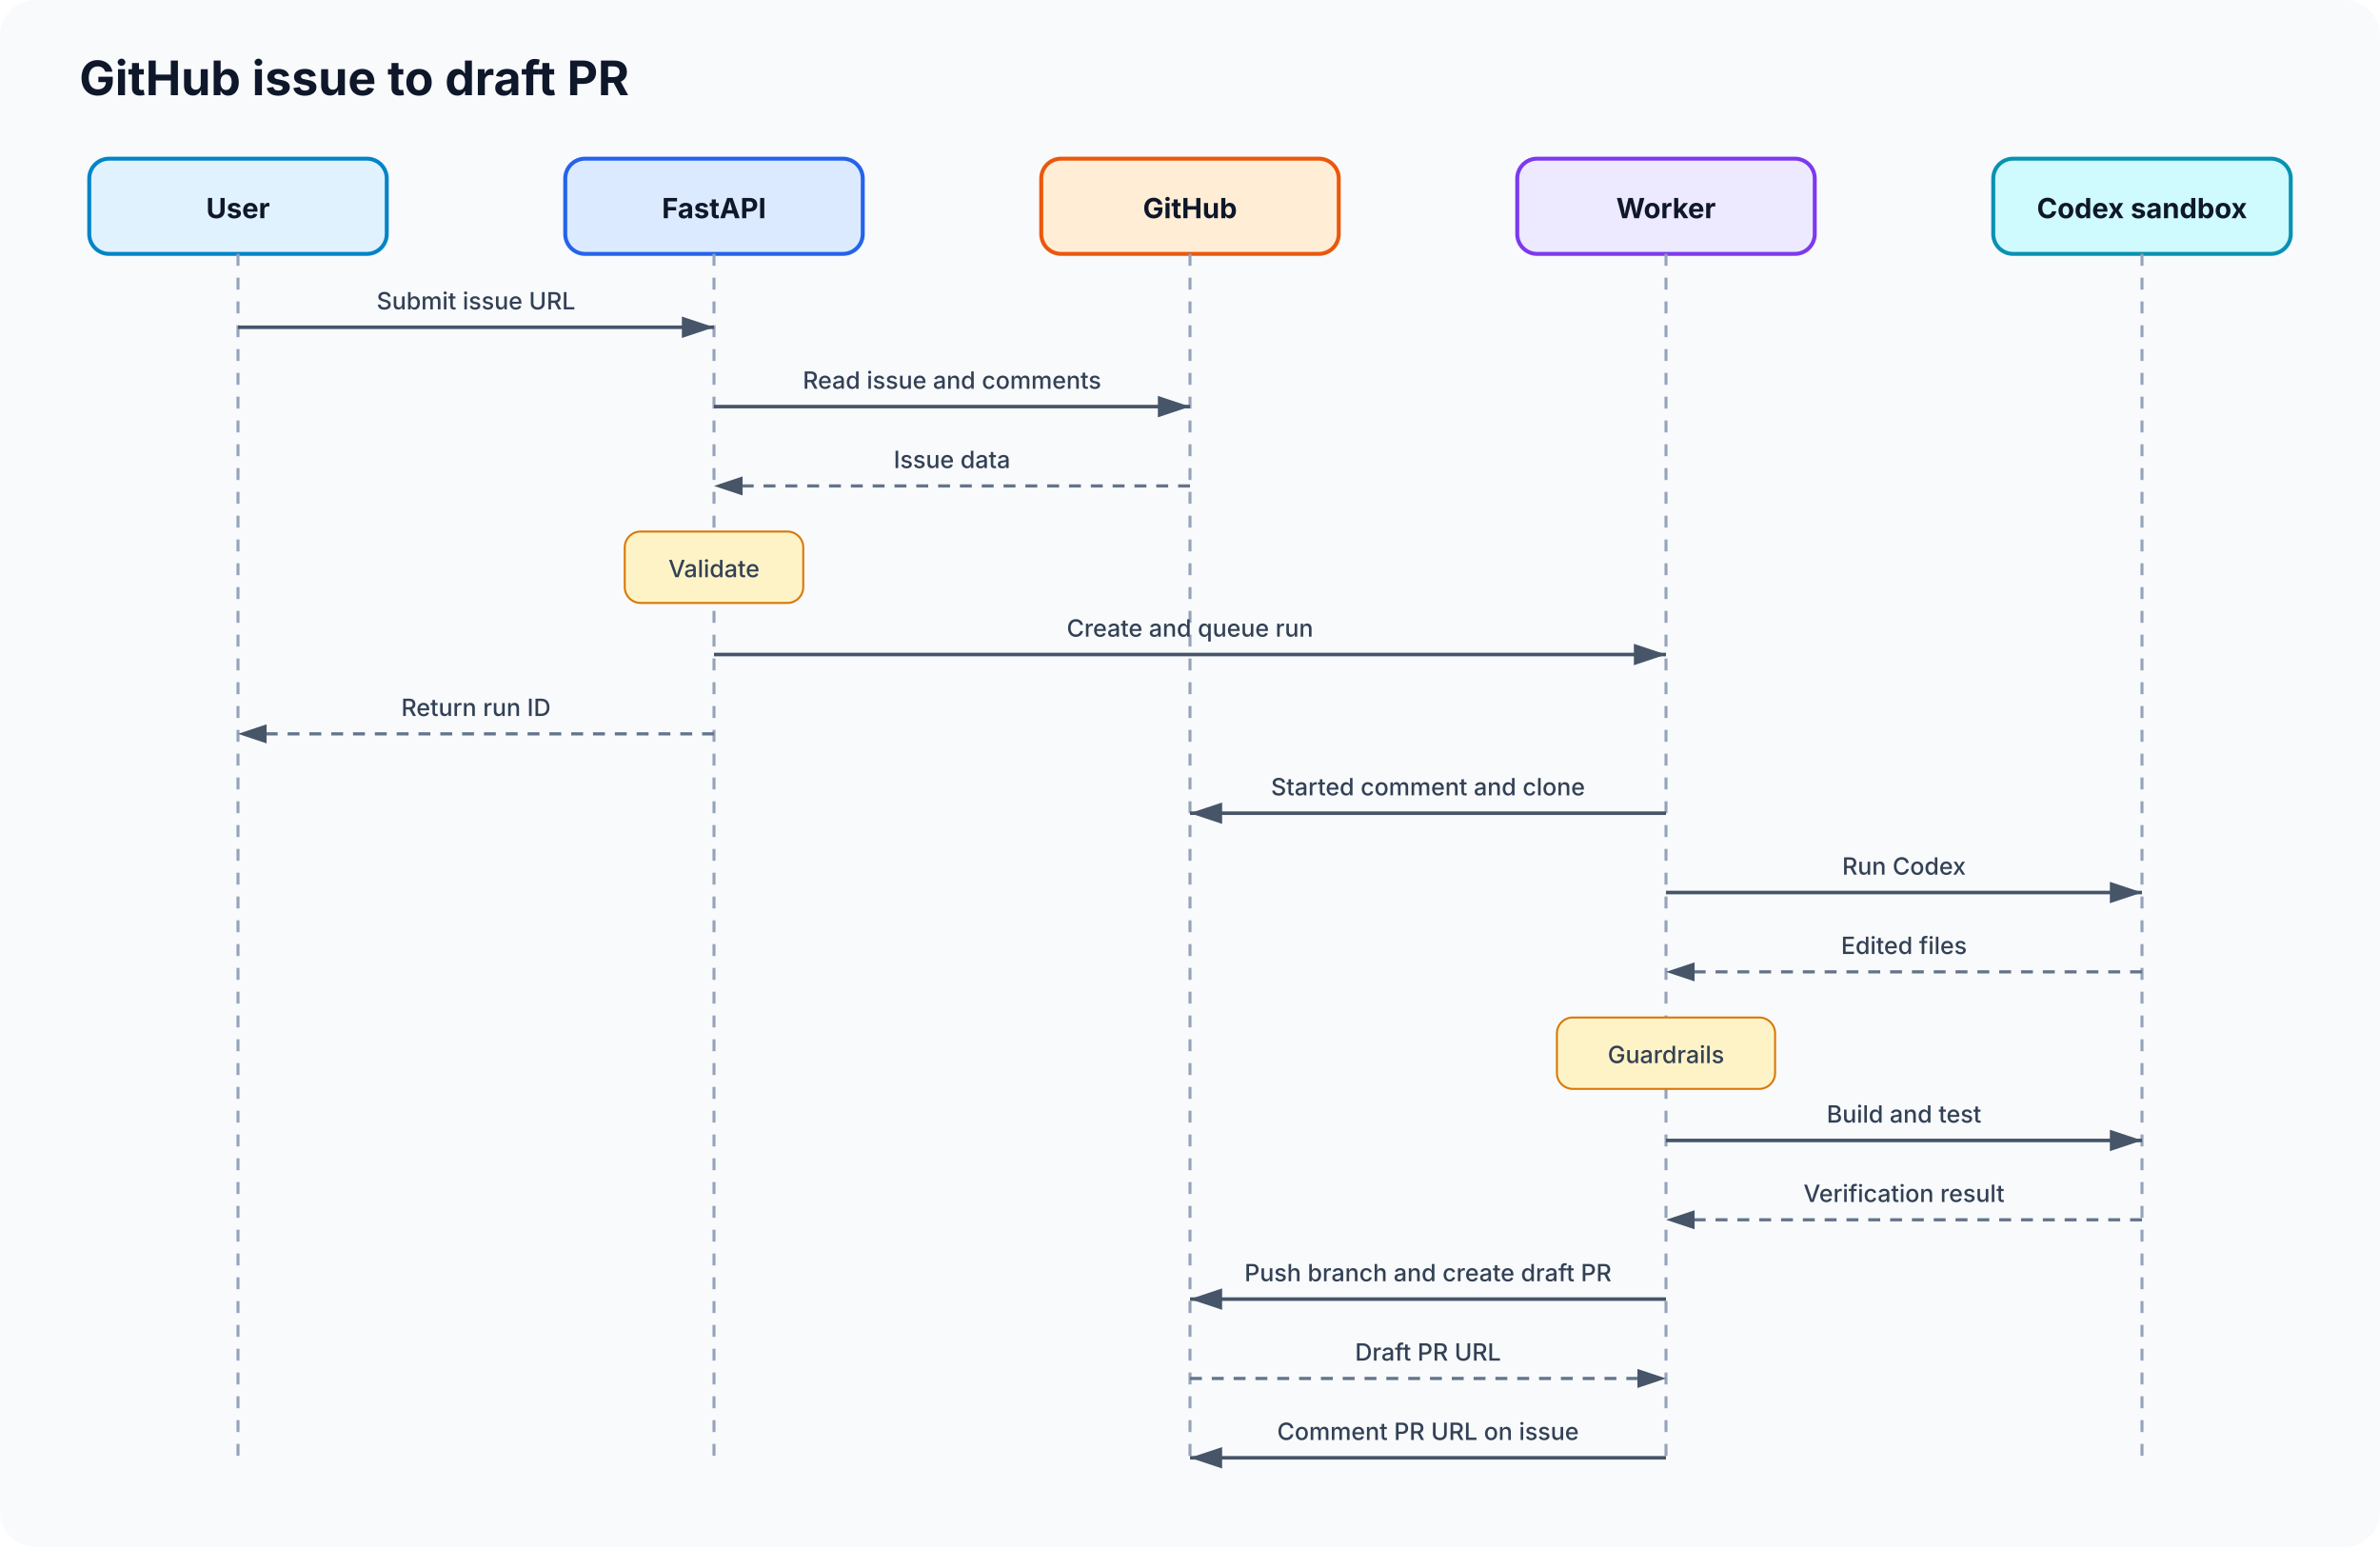
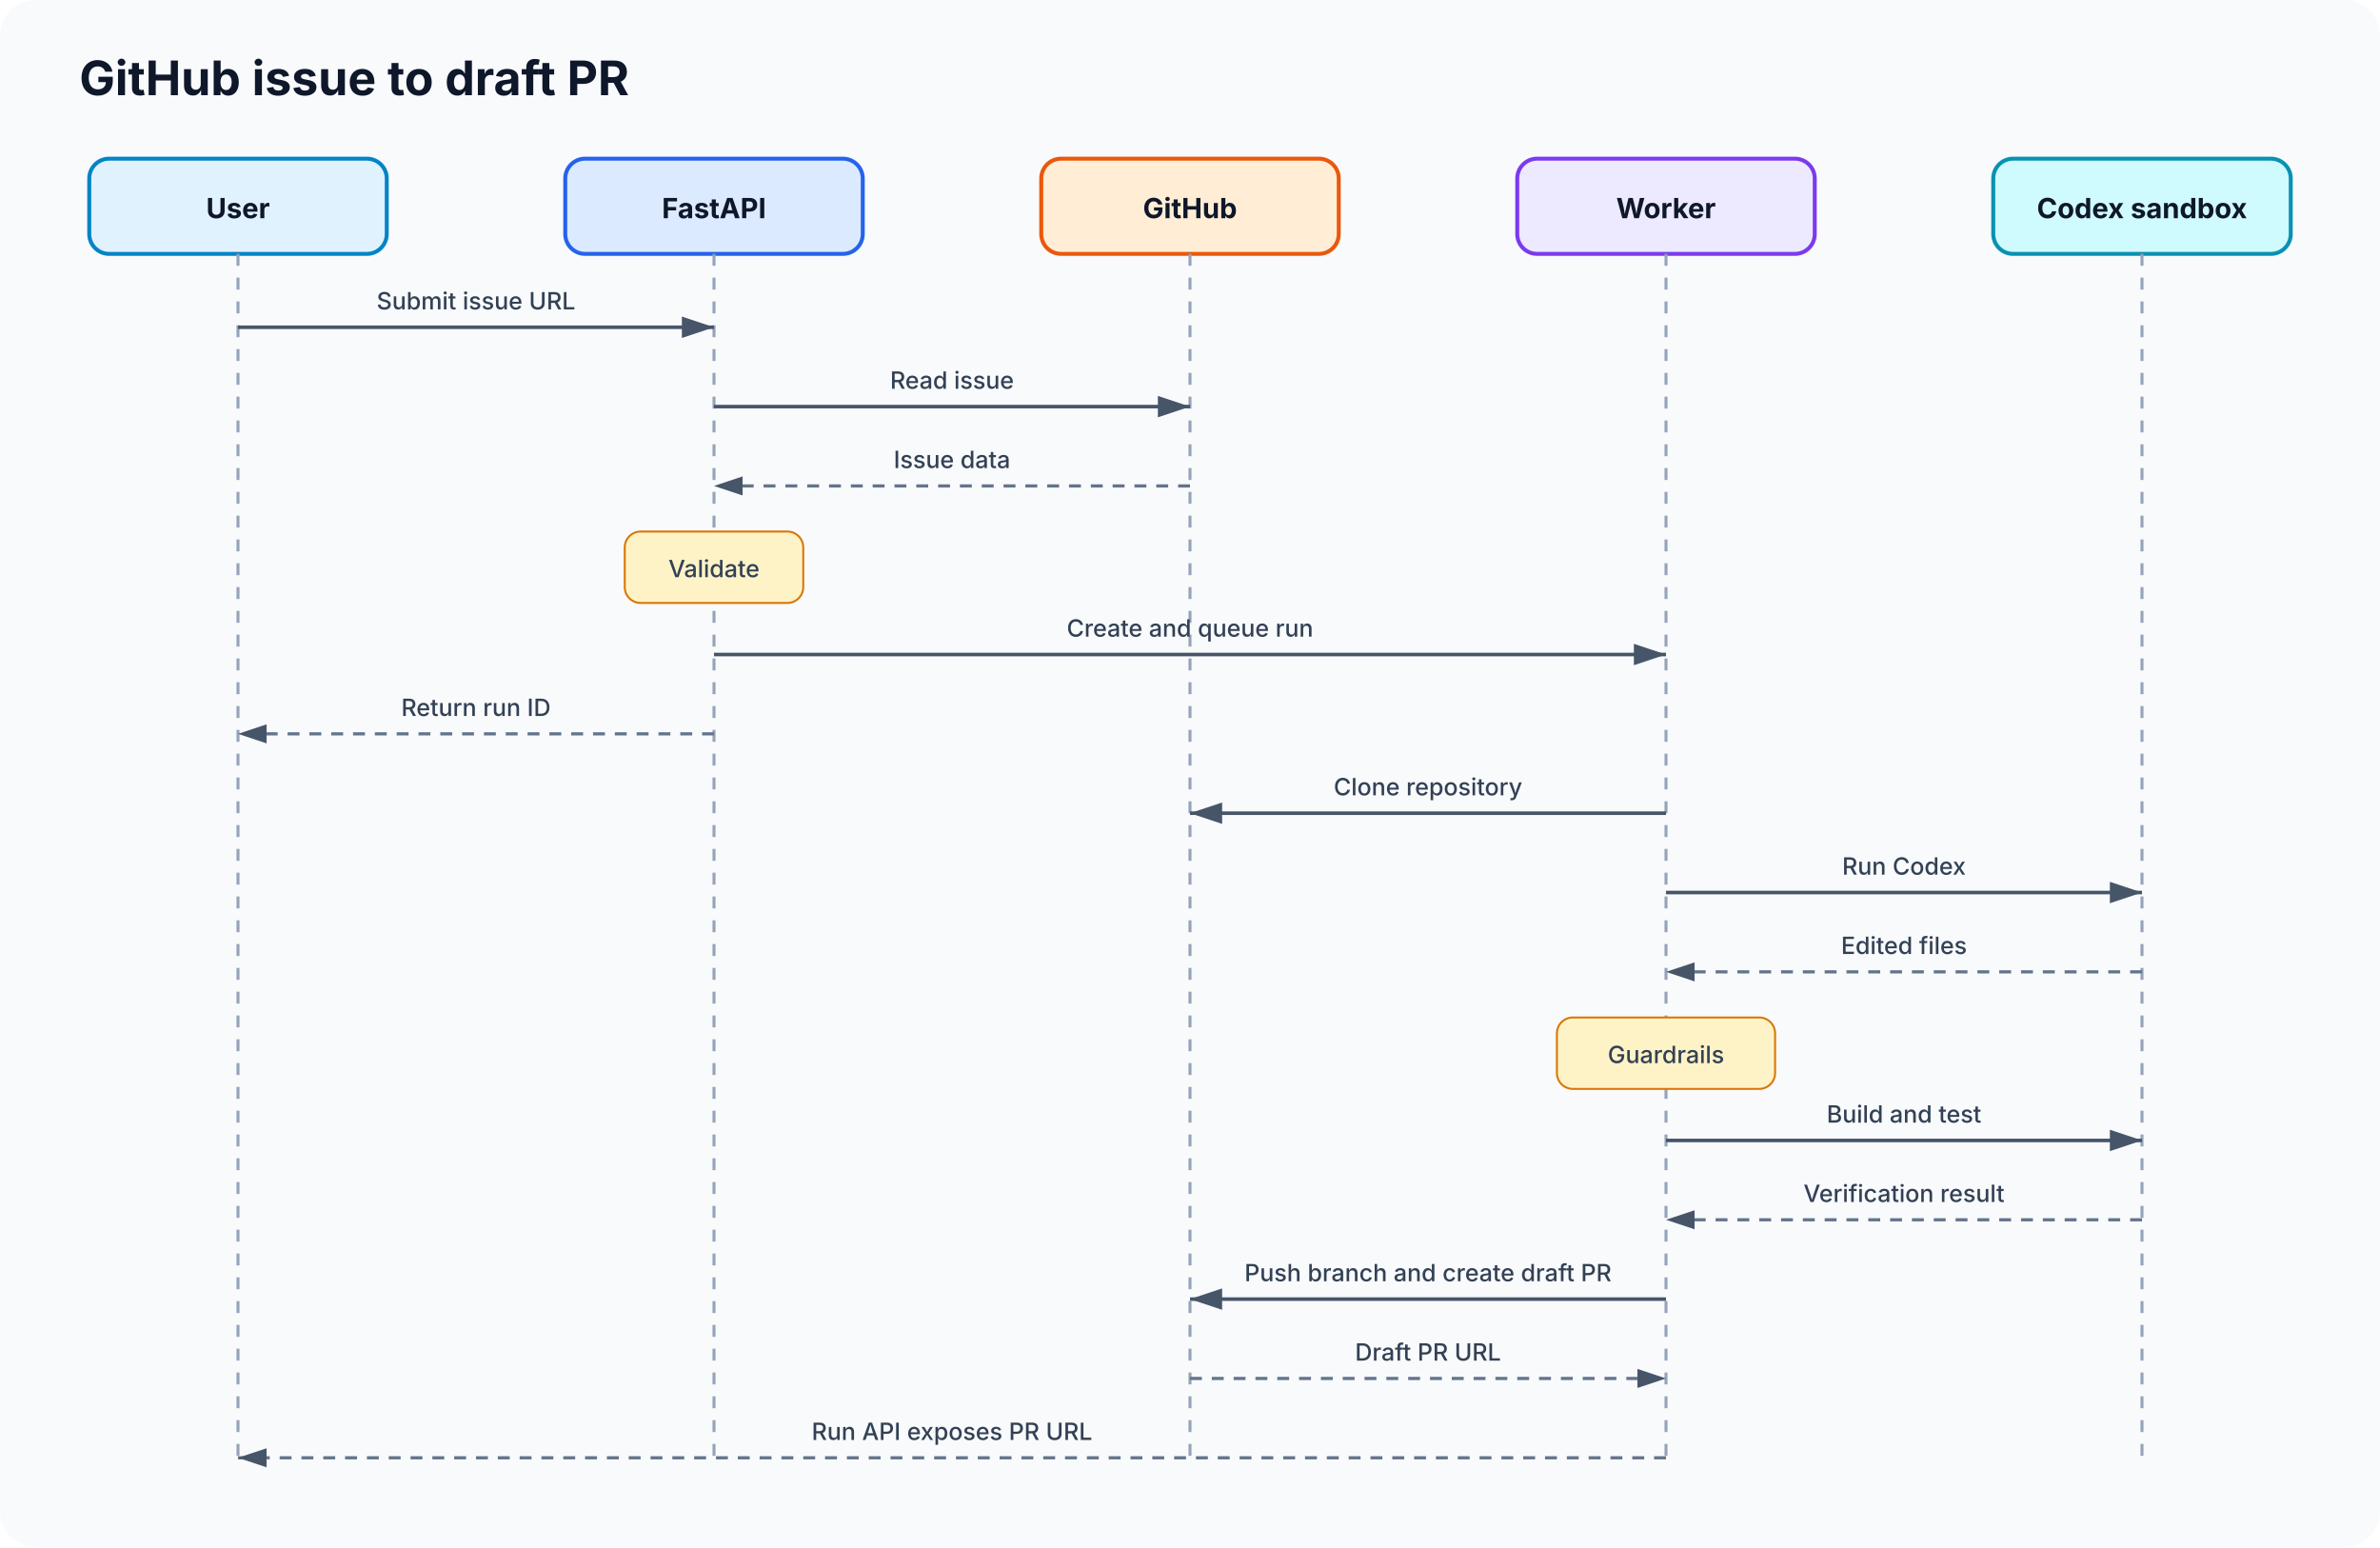
<svg xmlns="http://www.w3.org/2000/svg" width="1200" height="780" viewBox="0 0 1200 780" role="img" aria-labelledby="title desc">
  <defs>
    <marker id="arrow" markerWidth="10" markerHeight="10" refX="9" refY="3" orient="auto" markerUnits="strokeWidth">
      <path d="M0,0 L0,6 L9,3 z" fill="#475569" />
    </marker>
    <style>
      .title { font: 700 24px Inter, system-ui, sans-serif; fill: #0f172a; }
      .participant { font: 700 14px Inter, system-ui, sans-serif; fill: #0f172a; text-anchor: middle; }
      .message { font: 500 12px Inter, system-ui, sans-serif; fill: #334155; text-anchor: middle; }
      .line { stroke: #94a3b8; stroke-width: 1.5; stroke-dasharray: 6 6; }
      .call { fill: none; stroke: #475569; stroke-width: 1.8; marker-end: url(#arrow); }
      .return { fill: none; stroke: #64748b; stroke-width: 1.6; stroke-dasharray: 6 5; marker-end: url(#arrow); }
    </style>
  </defs>
  <rect width="1200" height="780" rx="18" fill="#f8fafc" />
  <text x="40" y="48" class="title">GitHub issue to draft PR</text>
  <rect x="45" y="80" width="150" height="48" rx="10" fill="#e0f2fe" stroke="#0284c7" stroke-width="2" />
  <rect x="285" y="80" width="150" height="48" rx="10" fill="#dbeafe" stroke="#2563eb" stroke-width="2" />
  <rect x="525" y="80" width="150" height="48" rx="10" fill="#ffedd5" stroke="#ea580c" stroke-width="2" />
  <rect x="765" y="80" width="150" height="48" rx="10" fill="#ede9fe" stroke="#7c3aed" stroke-width="2" />
  <rect x="1005" y="80" width="150" height="48" rx="10" fill="#cffafe" stroke="#0891b2" stroke-width="2" />
  <text x="120" y="110" class="participant">User</text>
  <text x="360" y="110" class="participant">FastAPI</text>
  <text x="600" y="110" class="participant">GitHub</text>
  <text x="840" y="110" class="participant">Worker</text>
  <text x="1080" y="110" class="participant">Codex sandbox</text>
  <line x1="120" y1="128" x2="120" y2="735" class="line" />
  <line x1="360" y1="128" x2="360" y2="735" class="line" />
  <line x1="600" y1="128" x2="600" y2="735" class="line" />
  <line x1="840" y1="128" x2="840" y2="735" class="line" />
  <line x1="1080" y1="128" x2="1080" y2="735" class="line" />
  <path d="M120 165 H360" class="call" />
  <text x="240" y="156" class="message">Submit issue URL</text>
  <path d="M360 205 H600" class="call" />
-   <text x="480" y="196" class="message">Read issue and comments</text>
+   <text x="480" y="196" class="message">Read issue</text>
  <path d="M600 245 H360" class="return" />
  <text x="480" y="236" class="message">Issue data</text>
  <rect x="315" y="268" width="90" height="36" rx="8" fill="#fef3c7" stroke="#d97706" />
  <text x="360" y="291" class="message">Validate</text>
  <path d="M360 330 H840" class="call" />
  <text x="600" y="321" class="message">Create and queue run</text>
  <path d="M360 370 H120" class="return" />
  <text x="240" y="361" class="message">Return run ID</text>
  <path d="M840 410 H600" class="call" />
-   <text x="720" y="401" class="message">Started comment and clone</text>
+   <text x="720" y="401" class="message">Clone repository</text>
  <path d="M840 450 H1080" class="call" />
  <text x="960" y="441" class="message">Run Codex</text>
  <path d="M1080 490 H840" class="return" />
  <text x="960" y="481" class="message">Edited files</text>
  <rect x="785" y="513" width="110" height="36" rx="8" fill="#fef3c7" stroke="#d97706" />
  <text x="840" y="536" class="message">Guardrails</text>
  <path d="M840 575 H1080" class="call" />
  <text x="960" y="566" class="message">Build and test</text>
  <path d="M1080 615 H840" class="return" />
  <text x="960" y="606" class="message">Verification result</text>
  <path d="M840 655 H600" class="call" />
  <text x="720" y="646" class="message">Push branch and create draft PR</text>
  <path d="M600 695 H840" class="return" />
  <text x="720" y="686" class="message">Draft PR URL</text>
-   <path d="M840 735 H600" class="call" />
-   <text x="720" y="726" class="message">Comment PR URL on issue</text>
+   <path d="M840 735 H120" class="return" />
+   <text x="480" y="726" class="message">Run API exposes PR URL</text>
</svg>
